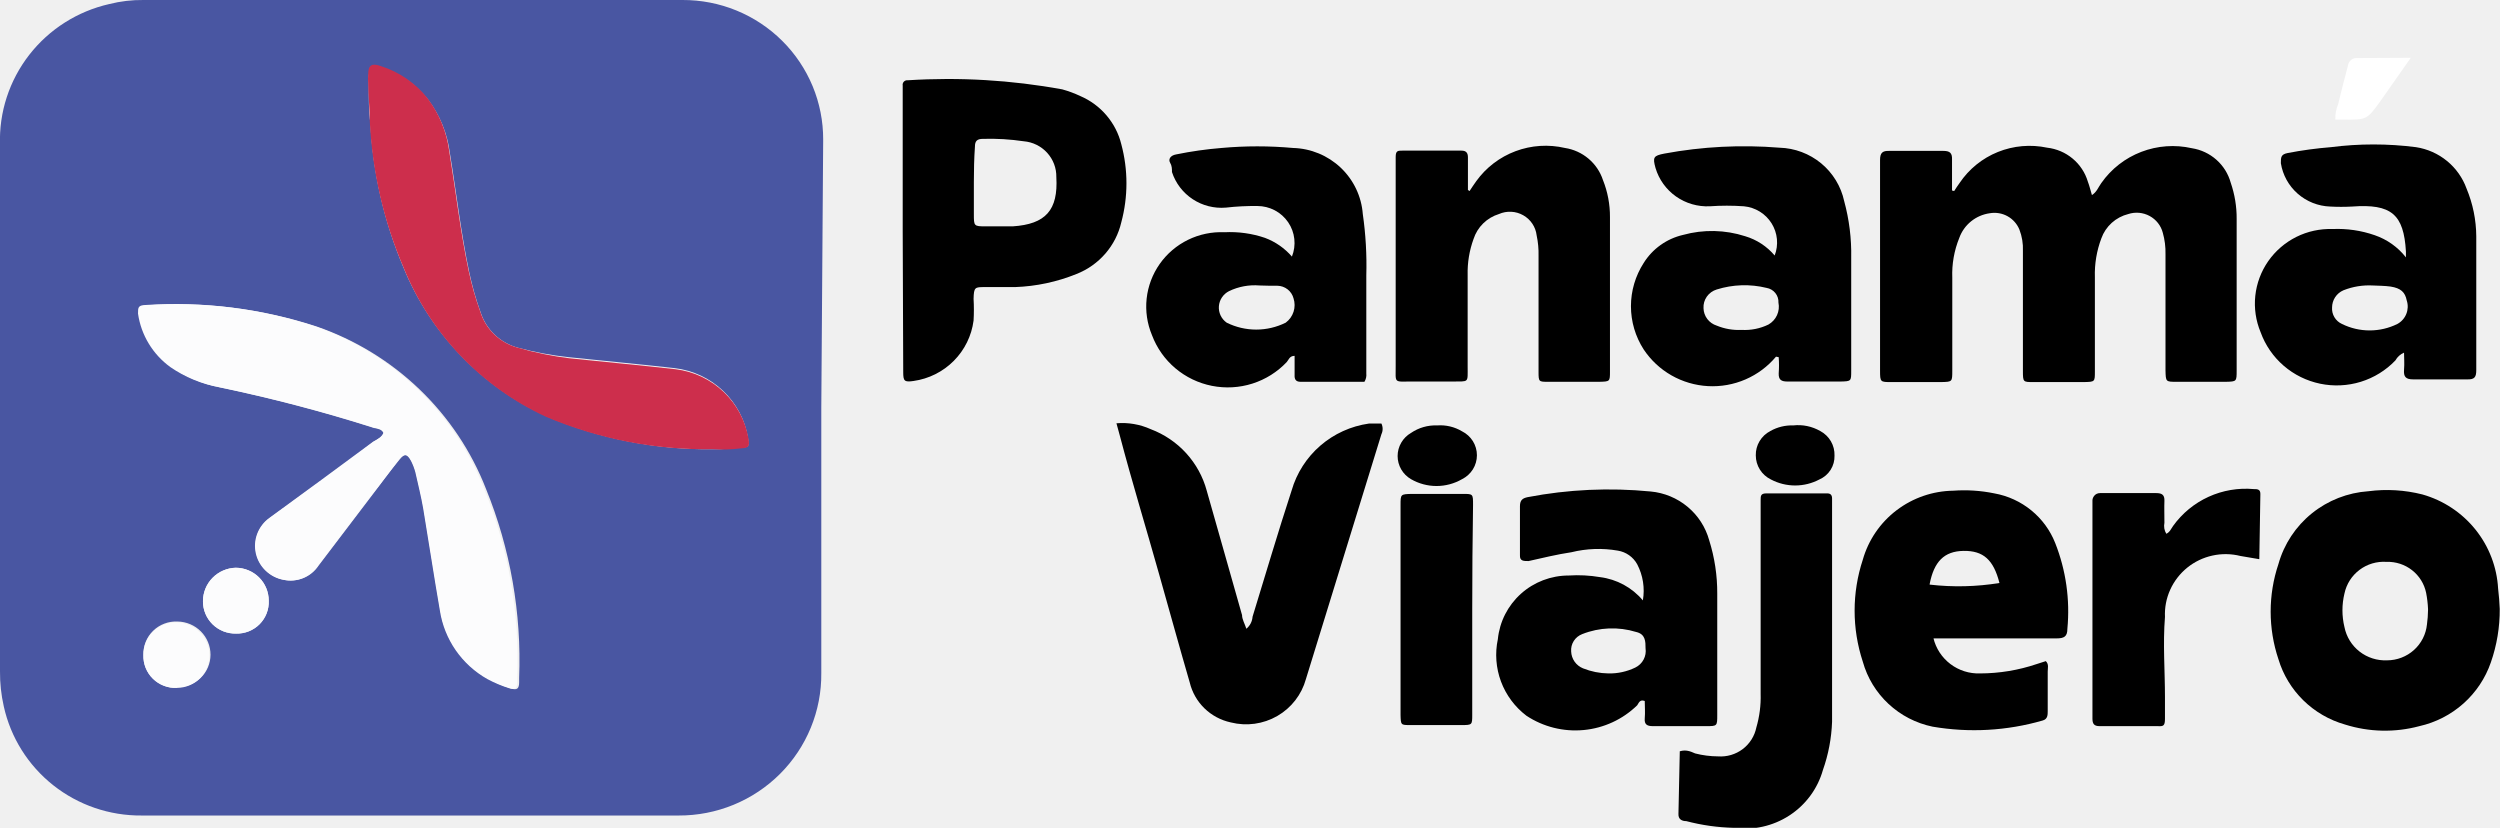
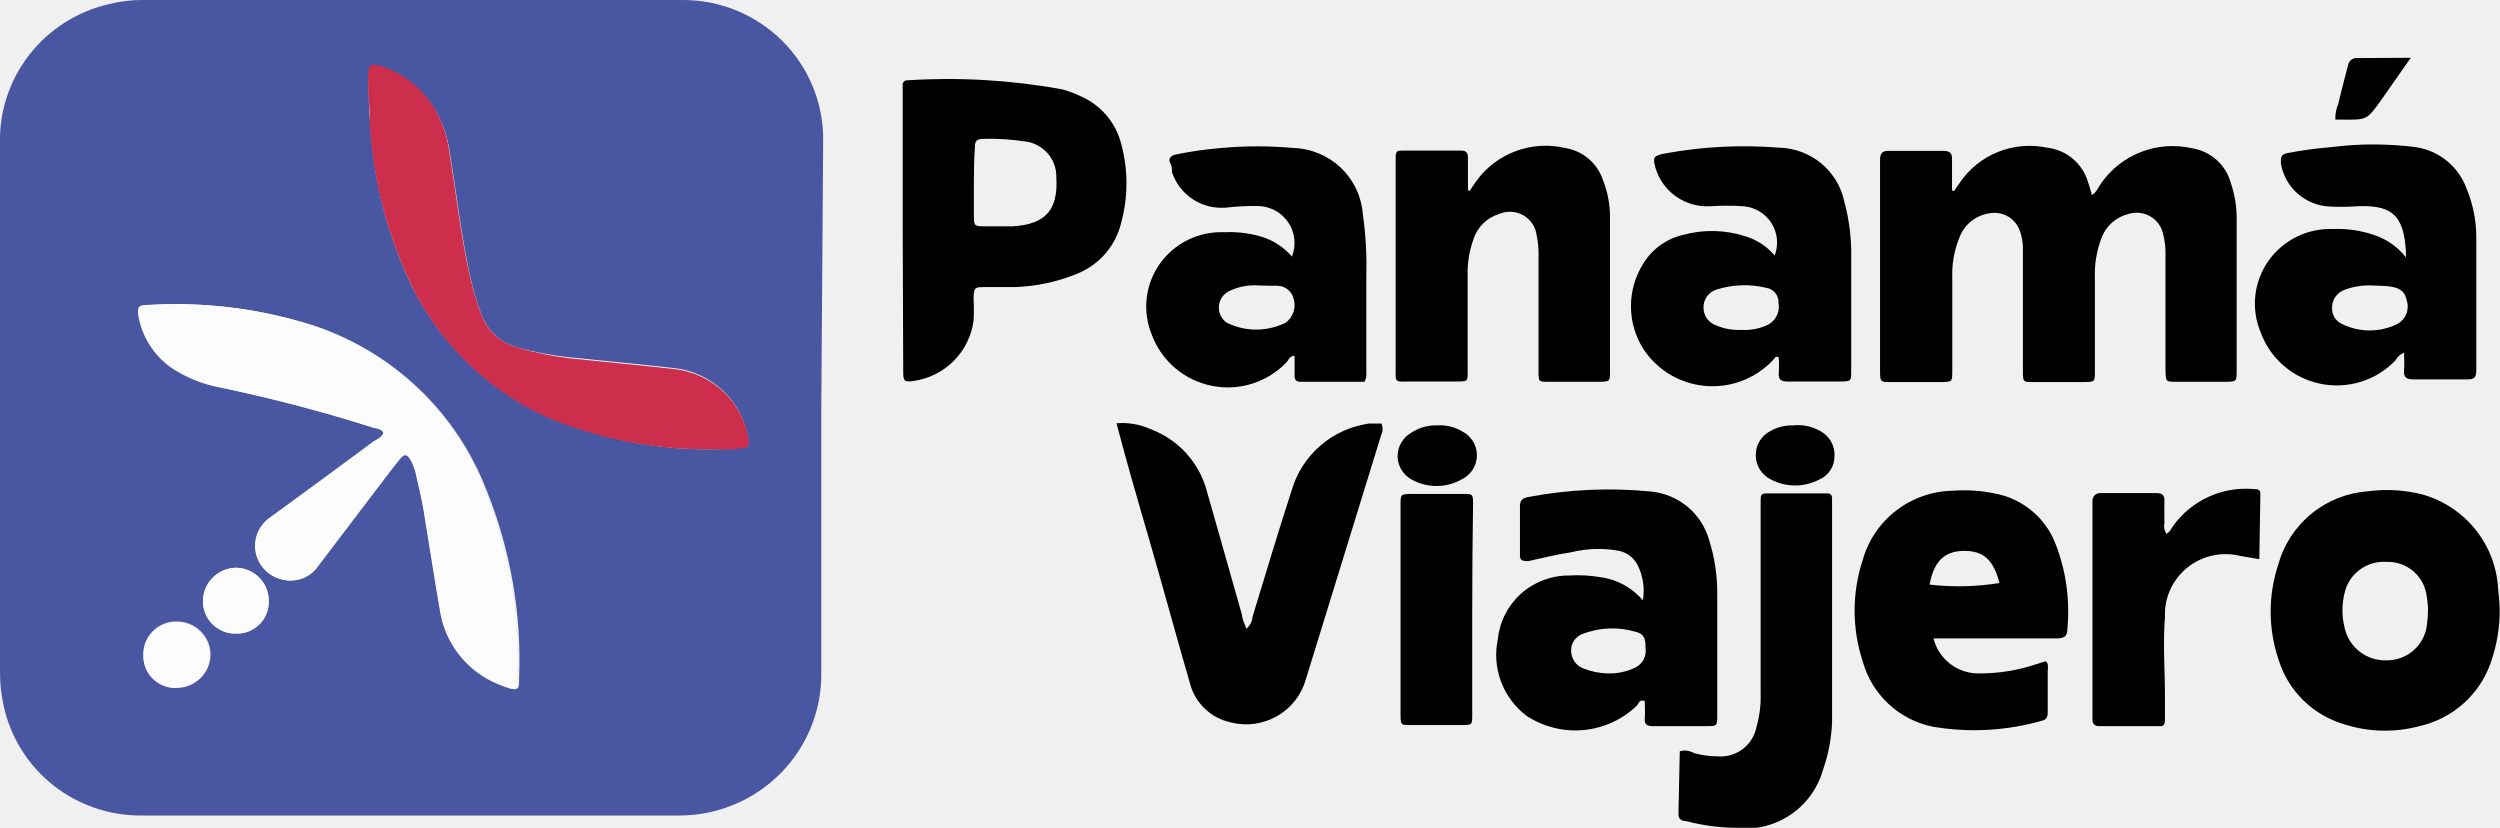
<svg xmlns="http://www.w3.org/2000/svg" width="151" height="50" viewBox="0 0 151 50" fill="none">
  <g clip-path="url(#clip0_449_8429)">
    <path d="M118.032 11.539C118.13 11.377 118.244 11.215 118.358 11.054C118.923 10.213 119.729 9.559 120.673 9.179C121.616 8.799 122.653 8.709 123.649 8.92C124.216 8.986 124.752 9.215 125.189 9.58C125.626 9.945 125.945 10.429 126.107 10.973C126.205 11.231 126.27 11.506 126.352 11.781C126.645 11.603 126.742 11.296 126.921 11.054C127.518 10.202 128.358 9.547 129.333 9.173C130.308 8.798 131.373 8.722 132.392 8.953C132.943 9.039 133.458 9.282 133.874 9.652C134.29 10.021 134.589 10.503 134.736 11.037C134.978 11.739 135.1 12.477 135.094 13.219C135.094 16.257 135.094 19.312 135.094 22.366C135.094 23.045 135.094 23.045 134.443 23.061H131.464C130.812 23.061 130.812 23.061 130.796 22.366C130.796 20.023 130.796 17.695 130.796 15.352C130.807 14.916 130.752 14.48 130.633 14.059C130.578 13.845 130.478 13.645 130.342 13.471C130.205 13.296 130.033 13.152 129.838 13.046C129.643 12.94 129.428 12.875 129.206 12.854C128.984 12.834 128.761 12.859 128.549 12.928C128.177 13.021 127.833 13.204 127.549 13.46C127.265 13.717 127.049 14.039 126.921 14.399C126.639 15.147 126.506 15.943 126.531 16.742V22.43C126.531 23.061 126.531 23.061 125.896 23.077H122.802C122.2 23.077 122.184 23.077 122.184 22.414C122.184 19.99 122.184 17.566 122.184 15.158C122.203 14.718 122.131 14.278 121.972 13.866C121.832 13.523 121.578 13.238 121.252 13.058C120.926 12.879 120.548 12.816 120.181 12.88C119.767 12.938 119.377 13.107 119.053 13.369C118.729 13.631 118.483 13.976 118.342 14.367C118.031 15.13 117.887 15.951 117.918 16.774C117.918 18.649 117.918 20.507 117.918 22.382C117.918 23.061 117.918 23.061 117.267 23.077H114.223C113.572 23.077 113.555 23.077 113.555 22.382V12.799C113.555 11.765 113.555 10.714 113.555 9.664C113.555 9.228 113.702 9.098 114.125 9.114C115.2 9.114 116.274 9.114 117.381 9.114C117.772 9.114 117.918 9.244 117.902 9.632C117.902 10.262 117.902 10.876 117.902 11.506L118.032 11.539Z" fill="black" />
    <path d="M54.523 13.914V5.834C54.523 5.608 54.523 5.398 54.523 5.171C54.515 5.129 54.517 5.084 54.529 5.043C54.542 5.001 54.564 4.963 54.594 4.931C54.624 4.9 54.662 4.876 54.703 4.861C54.744 4.847 54.789 4.842 54.832 4.848C57.953 4.651 61.086 4.835 64.161 5.398C64.535 5.501 64.9 5.636 65.251 5.802C65.862 6.064 66.403 6.463 66.832 6.968C67.262 7.473 67.568 8.069 67.726 8.71C68.141 10.256 68.141 11.883 67.726 13.429C67.564 14.127 67.233 14.776 66.762 15.319C66.291 15.862 65.695 16.284 65.024 16.548C63.843 17.027 62.586 17.295 61.312 17.34C60.709 17.34 60.091 17.34 59.488 17.34C58.886 17.34 58.821 17.34 58.804 18.051C58.829 18.487 58.829 18.924 58.804 19.36C58.685 20.279 58.266 21.134 57.61 21.794C56.954 22.454 56.099 22.882 55.174 23.012C54.62 23.093 54.555 23.012 54.555 22.479L54.523 13.914ZM58.821 10.989V12.928C58.821 13.655 58.821 13.672 59.537 13.672C60.254 13.672 60.579 13.672 61.165 13.672C63.168 13.542 63.917 12.686 63.803 10.698C63.813 10.156 63.615 9.631 63.249 9.229C62.883 8.827 62.377 8.578 61.833 8.533C61.019 8.412 60.197 8.363 59.374 8.387C59.016 8.387 58.886 8.516 58.886 8.856C58.837 9.567 58.821 10.278 58.821 10.989Z" fill="black" />
    <path d="M99.229 36.264C99.357 35.519 99.237 34.753 98.887 34.082C98.768 33.865 98.6 33.678 98.397 33.535C98.194 33.392 97.96 33.297 97.715 33.258C96.784 33.096 95.831 33.129 94.914 33.355C94.051 33.484 93.189 33.694 92.326 33.888C92.016 33.888 91.788 33.888 91.805 33.533C91.805 32.547 91.805 31.561 91.805 30.575C91.805 30.204 91.968 30.09 92.277 30.026C94.722 29.558 97.222 29.444 99.701 29.686C100.521 29.762 101.298 30.084 101.929 30.61C102.561 31.135 103.015 31.839 103.234 32.628C103.563 33.673 103.728 34.764 103.722 35.86C103.722 38.3 103.722 40.708 103.722 43.18C103.722 43.859 103.722 43.859 103.038 43.859H99.831C99.489 43.859 99.31 43.762 99.343 43.39C99.375 43.019 99.343 42.679 99.343 42.34C99.033 42.227 98.984 42.469 98.887 42.599C98.014 43.451 96.873 43.98 95.654 44.094C94.435 44.209 93.214 43.904 92.195 43.229C91.498 42.699 90.966 41.983 90.66 41.165C90.355 40.347 90.289 39.461 90.47 38.607C90.575 37.553 91.072 36.575 91.863 35.864C92.654 35.153 93.684 34.76 94.751 34.761C95.383 34.72 96.016 34.753 96.64 34.858C97.651 34.984 98.576 35.486 99.229 36.264ZM97.145 40.675C97.708 40.688 98.266 40.566 98.773 40.32C98.987 40.216 99.162 40.048 99.273 39.838C99.385 39.629 99.426 39.39 99.391 39.156C99.391 38.752 99.391 38.3 98.822 38.171C97.753 37.843 96.604 37.888 95.566 38.3C95.355 38.38 95.176 38.525 95.055 38.715C94.935 38.904 94.88 39.127 94.898 39.35C94.906 39.57 94.978 39.783 95.105 39.964C95.232 40.144 95.409 40.285 95.614 40.368C96.101 40.563 96.62 40.667 97.145 40.675Z" fill="black" />
    <path d="M107.271 21.542C106.774 22.136 106.144 22.607 105.43 22.916C104.717 23.225 103.941 23.364 103.164 23.322C102.386 23.279 101.63 23.057 100.955 22.672C100.28 22.287 99.706 21.75 99.277 21.105C98.776 20.326 98.509 19.42 98.509 18.495C98.509 17.571 98.776 16.665 99.277 15.886C99.541 15.461 99.887 15.093 100.295 14.802C100.703 14.51 101.165 14.302 101.654 14.189C102.889 13.848 104.197 13.876 105.415 14.27C106.108 14.477 106.725 14.882 107.19 15.433C107.312 15.117 107.358 14.777 107.326 14.44C107.294 14.103 107.184 13.778 107.004 13.49C106.824 13.202 106.58 12.959 106.29 12.78C106.001 12.602 105.673 12.492 105.334 12.46C104.645 12.411 103.954 12.411 103.266 12.46C102.539 12.493 101.821 12.284 101.228 11.865C100.635 11.446 100.2 10.841 99.994 10.149C99.815 9.502 99.864 9.405 100.531 9.276C102.822 8.851 105.16 8.732 107.483 8.921C108.404 8.947 109.29 9.28 109.999 9.866C110.707 10.452 111.197 11.257 111.39 12.153C111.693 13.264 111.835 14.412 111.813 15.562C111.813 17.841 111.813 20.12 111.813 22.398C111.813 23.029 111.813 23.029 111.162 23.045H107.971C107.597 23.045 107.418 22.948 107.434 22.544C107.458 22.221 107.458 21.897 107.434 21.574L107.271 21.542ZM105.187 19.926C105.749 19.959 106.31 19.848 106.815 19.602C107.043 19.472 107.224 19.274 107.332 19.036C107.44 18.799 107.47 18.533 107.418 18.277C107.429 18.068 107.362 17.861 107.23 17.698C107.098 17.534 106.91 17.424 106.701 17.389C105.707 17.145 104.665 17.179 103.689 17.485C103.448 17.558 103.238 17.709 103.093 17.914C102.948 18.119 102.877 18.367 102.892 18.617C102.898 18.852 102.978 19.081 103.121 19.269C103.264 19.457 103.463 19.596 103.689 19.667C104.163 19.863 104.675 19.952 105.187 19.926Z" fill="black" />
    <path d="M82.411 23.061H78.553C78.26 23.061 78.178 22.899 78.194 22.641V21.493C77.885 21.493 77.836 21.736 77.722 21.865C77.154 22.467 76.441 22.916 75.649 23.168C74.858 23.42 74.014 23.467 73.199 23.305C72.384 23.143 71.624 22.778 70.991 22.243C70.358 21.708 69.873 21.022 69.582 20.249C69.288 19.55 69.176 18.789 69.257 18.036C69.339 17.283 69.61 16.563 70.047 15.942C70.484 15.321 71.072 14.82 71.757 14.485C72.441 14.151 73.199 13.993 73.962 14.027C74.79 13.985 75.619 14.1 76.404 14.367C77.033 14.602 77.593 14.991 78.032 15.498C78.167 15.16 78.217 14.794 78.177 14.432C78.138 14.071 78.01 13.724 77.804 13.423C77.599 13.122 77.322 12.875 76.999 12.704C76.675 12.534 76.314 12.444 75.948 12.443C75.311 12.435 74.675 12.468 74.043 12.54C73.335 12.6 72.628 12.42 72.037 12.03C71.446 11.639 71.005 11.062 70.787 10.391C70.787 10.197 70.787 10.019 70.673 9.825C70.559 9.632 70.673 9.389 71.047 9.325C71.95 9.141 72.864 9.011 73.782 8.937C75.218 8.807 76.662 8.807 78.097 8.937C79.173 8.966 80.2 9.39 80.978 10.127C81.757 10.865 82.233 11.863 82.313 12.928C82.489 14.154 82.56 15.392 82.525 16.629C82.525 18.601 82.525 20.572 82.525 22.56C82.544 22.735 82.504 22.911 82.411 23.061ZM76.078 17.243C75.445 17.191 74.81 17.308 74.238 17.582C74.065 17.669 73.917 17.798 73.809 17.958C73.7 18.118 73.636 18.303 73.621 18.495C73.606 18.687 73.642 18.879 73.724 19.054C73.807 19.228 73.933 19.378 74.092 19.489C74.645 19.764 75.256 19.907 75.874 19.907C76.493 19.907 77.104 19.764 77.657 19.489C77.881 19.324 78.046 19.093 78.131 18.829C78.216 18.566 78.215 18.282 78.129 18.019C78.072 17.804 77.946 17.613 77.77 17.476C77.593 17.339 77.376 17.262 77.153 17.259C76.794 17.259 76.436 17.259 76.078 17.243Z" fill="black" />
    <path d="M145.318 15.546C145.318 15.336 145.318 15.271 145.318 15.191C145.188 12.944 144.439 12.298 142.062 12.476C141.623 12.5 141.183 12.5 140.743 12.476C140.018 12.451 139.324 12.176 138.78 11.698C138.236 11.22 137.877 10.57 137.764 9.858C137.764 9.502 137.764 9.325 138.171 9.244C139.037 9.077 139.913 8.958 140.792 8.888C142.495 8.67 144.218 8.67 145.921 8.888C146.611 8.993 147.26 9.281 147.798 9.722C148.337 10.163 148.746 10.741 148.981 11.393C149.361 12.306 149.56 13.282 149.567 14.27C149.567 16.968 149.567 19.667 149.567 22.35C149.567 22.77 149.47 22.931 149.014 22.915H145.758C145.302 22.915 145.172 22.754 145.204 22.334C145.237 21.913 145.204 21.687 145.204 21.299C144.983 21.393 144.799 21.558 144.683 21.768C144.109 22.369 143.39 22.813 142.594 23.06C141.798 23.306 140.952 23.346 140.136 23.176C139.32 23.006 138.561 22.632 137.932 22.088C137.303 21.544 136.825 20.85 136.543 20.071C136.251 19.374 136.14 18.616 136.22 17.865C136.3 17.114 136.569 16.395 137.001 15.774C137.434 15.154 138.017 14.651 138.696 14.311C139.376 13.972 140.13 13.808 140.89 13.833C141.753 13.796 142.615 13.922 143.43 14.205C144.177 14.46 144.834 14.926 145.318 15.546ZM143.316 17.243C142.71 17.211 142.104 17.31 141.541 17.534C141.338 17.622 141.166 17.766 141.044 17.95C140.923 18.134 140.858 18.349 140.857 18.568C140.842 18.776 140.892 18.984 141 19.163C141.107 19.343 141.268 19.485 141.46 19.57C141.979 19.825 142.55 19.958 143.128 19.958C143.707 19.958 144.278 19.825 144.797 19.57C145.045 19.437 145.237 19.221 145.341 18.961C145.445 18.702 145.455 18.414 145.367 18.148C145.269 17.647 145.009 17.405 144.39 17.308C144.032 17.259 143.674 17.259 143.316 17.243Z" fill="black" />
    <path d="M67.433 25.566C68.142 25.506 68.853 25.629 69.501 25.921C70.322 26.23 71.057 26.728 71.646 27.374C72.234 28.02 72.66 28.796 72.887 29.638C73.603 32.127 74.303 34.648 75.02 37.153C75.02 37.411 75.183 37.67 75.28 37.977C75.389 37.887 75.478 37.776 75.543 37.651C75.607 37.526 75.645 37.39 75.655 37.249C76.436 34.712 77.185 32.159 78.015 29.622C78.318 28.573 78.921 27.633 79.75 26.916C80.579 26.199 81.599 25.736 82.688 25.582H83.111H83.437C83.486 25.683 83.511 25.793 83.511 25.905C83.511 26.017 83.486 26.127 83.437 26.228C81.917 31.163 80.398 36.091 78.878 41.015C78.618 41.956 77.997 42.757 77.147 43.247C76.297 43.737 75.288 43.875 74.336 43.633C73.737 43.503 73.187 43.209 72.749 42.783C72.311 42.357 72.004 41.817 71.861 41.225C71.226 39.043 70.624 36.846 70.005 34.664C69.224 31.884 68.377 29.121 67.645 26.341C67.58 26.115 67.514 25.857 67.433 25.566Z" fill="black" />
    <path d="M150.984 36.781C150.991 37.881 150.809 38.974 150.446 40.013C150.117 40.966 149.547 41.819 148.792 42.492C148.037 43.165 147.122 43.636 146.132 43.859C144.656 44.256 143.096 44.222 141.639 43.762C140.689 43.492 139.824 42.989 139.121 42.3C138.418 41.611 137.901 40.758 137.618 39.819C136.991 37.952 136.991 35.933 137.618 34.066C137.955 32.865 138.659 31.797 139.633 31.01C140.606 30.223 141.802 29.755 143.055 29.67C144.143 29.529 145.248 29.594 146.311 29.864C147.575 30.222 148.695 30.962 149.515 31.982C150.335 33.002 150.814 34.25 150.886 35.553C150.935 35.941 150.967 36.393 150.984 36.781ZM146.653 36.781C146.639 36.455 146.601 36.131 146.539 35.811C146.428 35.268 146.126 34.782 145.688 34.439C145.25 34.096 144.704 33.918 144.146 33.937C143.562 33.897 142.983 34.068 142.517 34.419C142.05 34.769 141.727 35.275 141.606 35.844C141.443 36.513 141.443 37.211 141.606 37.88C141.723 38.464 142.046 38.987 142.518 39.355C142.99 39.723 143.579 39.91 144.179 39.884C144.779 39.883 145.358 39.661 145.803 39.261C146.248 38.861 146.528 38.311 146.588 37.718C146.628 37.429 146.65 37.137 146.653 36.846V36.781Z" fill="black" />
    <path d="M88.76 11.539C88.891 11.328 89.037 11.134 89.167 10.941C89.76 10.117 90.585 9.488 91.539 9.131C92.492 8.774 93.531 8.707 94.524 8.937C95.049 9.018 95.542 9.242 95.947 9.585C96.352 9.927 96.654 10.374 96.819 10.876C97.104 11.591 97.247 12.353 97.242 13.122C97.242 16.225 97.242 19.328 97.242 22.43C97.242 23.045 97.242 23.045 96.591 23.061H93.514C92.944 23.061 92.928 23.061 92.928 22.463C92.928 20.12 92.928 17.793 92.928 15.449C92.939 15.037 92.9 14.625 92.814 14.221C92.785 13.969 92.697 13.727 92.556 13.515C92.415 13.303 92.226 13.127 92.004 13.002C91.782 12.876 91.534 12.803 91.278 12.791C91.023 12.778 90.768 12.825 90.535 12.928C90.177 13.038 89.851 13.232 89.584 13.494C89.318 13.755 89.119 14.077 89.004 14.431C88.749 15.13 88.627 15.87 88.646 16.613C88.646 18.455 88.646 20.297 88.646 22.14C88.646 23.158 88.744 23.028 87.702 23.045H85.276C84.169 23.045 84.299 23.174 84.299 22.091C84.299 18.277 84.299 14.463 84.299 10.65C84.299 10.262 84.299 9.874 84.299 9.486C84.299 9.098 84.43 9.098 84.707 9.098C85.89 9.098 87.078 9.098 88.272 9.098C88.549 9.098 88.663 9.228 88.663 9.502C88.663 10.165 88.663 10.827 88.663 11.474L88.76 11.539Z" fill="black" />
    <path d="M116.779 38.542C116.929 39.166 117.291 39.718 117.804 40.107C118.317 40.496 118.95 40.697 119.595 40.675C120.758 40.673 121.913 40.482 123.014 40.11L123.568 39.932C123.763 40.126 123.682 40.352 123.682 40.562C123.682 41.354 123.682 42.178 123.682 42.954C123.682 43.18 123.682 43.439 123.372 43.52C121.215 44.143 118.944 44.27 116.73 43.891C115.731 43.684 114.81 43.209 114.066 42.516C113.322 41.823 112.785 40.94 112.513 39.965C111.854 37.964 111.854 35.808 112.513 33.807C112.85 32.62 113.565 31.572 114.551 30.821C115.537 30.07 116.741 29.655 117.983 29.638C118.812 29.578 119.645 29.633 120.458 29.8C121.279 29.947 122.048 30.301 122.692 30.827C123.336 31.353 123.834 32.034 124.137 32.805C124.785 34.449 125.036 36.22 124.87 37.977C124.87 38.445 124.675 38.559 124.219 38.559H116.779V38.542ZM116.551 35.31C117.954 35.473 119.373 35.44 120.767 35.213C120.409 33.807 119.791 33.258 118.602 33.274C117.414 33.29 116.811 33.937 116.551 35.278V35.31Z" fill="black" />
    <path d="M101.459 45.378C101.833 45.265 102.094 45.378 102.387 45.507C102.839 45.623 103.304 45.683 103.771 45.685C104.304 45.723 104.833 45.567 105.259 45.246C105.684 44.924 105.977 44.46 106.083 43.94C106.276 43.279 106.364 42.592 106.343 41.904C106.343 38.208 106.343 34.502 106.343 30.785V30.22C106.343 29.945 106.343 29.8 106.701 29.8H110.364C110.56 29.8 110.657 29.897 110.657 30.107C110.657 30.317 110.657 30.268 110.657 30.349C110.657 34.761 110.657 39.189 110.657 43.6C110.621 44.592 110.435 45.573 110.104 46.509C109.784 47.641 109.062 48.618 108.07 49.26C107.079 49.902 105.887 50.165 104.715 50C103.747 49.978 102.785 49.842 101.85 49.596C101.606 49.596 101.361 49.499 101.378 49.16L101.459 45.378Z" fill="black" />
    <path d="M136.462 33.775L135.322 33.581C134.768 33.442 134.19 33.433 133.632 33.556C133.074 33.678 132.553 33.928 132.11 34.286C131.667 34.645 131.315 35.1 131.081 35.618C130.847 36.135 130.738 36.699 130.764 37.266C130.633 38.882 130.764 40.498 130.764 42.114C130.764 42.55 130.764 42.986 130.764 43.423C130.764 43.859 130.65 43.875 130.324 43.859H126.807C126.466 43.859 126.384 43.697 126.384 43.407C126.384 43.116 126.384 43.083 126.384 42.922V30.705C126.384 30.543 126.384 30.381 126.384 30.22C126.384 30.058 126.531 29.783 126.84 29.783H130.243C130.584 29.783 130.747 29.897 130.731 30.252C130.715 30.608 130.731 31.125 130.731 31.577C130.684 31.805 130.724 32.041 130.845 32.24C131.057 32.143 131.138 31.933 131.252 31.771C131.798 31.008 132.537 30.4 133.394 30.008C134.251 29.617 135.197 29.456 136.136 29.541C136.331 29.541 136.527 29.541 136.527 29.832L136.462 33.775Z" fill="black" />
    <path d="M88.923 36.829C88.923 38.93 88.923 41.047 88.923 43.164C88.923 43.778 88.923 43.794 88.288 43.794H85.179C84.609 43.794 84.609 43.794 84.593 43.18V30.511C84.593 29.848 84.593 29.848 85.276 29.832H88.353C88.972 29.832 88.972 29.832 88.972 30.494C88.939 32.595 88.923 34.712 88.923 36.829Z" fill="black" />
    <path d="M86.807 25.695C87.331 25.657 87.854 25.781 88.305 26.05C88.575 26.184 88.803 26.391 88.963 26.646C89.122 26.902 89.206 27.196 89.206 27.497C89.206 27.797 89.122 28.092 88.963 28.347C88.803 28.603 88.575 28.809 88.305 28.943C87.837 29.213 87.306 29.355 86.766 29.355C86.225 29.355 85.695 29.213 85.228 28.943C84.981 28.801 84.776 28.597 84.634 28.352C84.491 28.107 84.416 27.828 84.416 27.545C84.416 27.262 84.491 26.984 84.634 26.739C84.776 26.493 84.981 26.289 85.228 26.147C85.691 25.831 86.245 25.673 86.807 25.695Z" fill="black" />
    <path d="M108.313 25.695C108.878 25.632 109.449 25.751 109.941 26.034C110.211 26.177 110.435 26.392 110.588 26.655C110.74 26.918 110.815 27.218 110.804 27.521C110.814 27.824 110.732 28.122 110.57 28.378C110.407 28.635 110.171 28.837 109.892 28.959C109.441 29.198 108.938 29.323 108.427 29.323C107.916 29.323 107.413 29.198 106.962 28.959C106.688 28.826 106.457 28.619 106.296 28.362C106.135 28.105 106.049 27.808 106.05 27.505C106.043 27.203 106.122 26.905 106.278 26.645C106.433 26.385 106.659 26.173 106.929 26.034C107.35 25.796 107.829 25.678 108.313 25.695Z" fill="black" />
-     <path d="M145.611 3.491L143.788 6.092C142.958 7.24 142.958 7.24 141.509 7.224H141.053C141.044 6.897 141.105 6.572 141.232 6.27C141.411 5.495 141.639 4.654 141.818 3.959C141.834 3.825 141.903 3.702 142.01 3.617C142.116 3.533 142.252 3.493 142.388 3.507L145.611 3.491Z" fill="white" />
+     <path d="M145.611 3.491L143.788 6.092C142.958 7.24 142.958 7.24 141.509 7.224H141.053C141.044 6.897 141.105 6.572 141.232 6.27C141.411 5.495 141.639 4.654 141.818 3.959C141.834 3.825 141.903 3.702 142.01 3.617C142.116 3.533 142.252 3.493 142.388 3.507L145.611 3.491Z" fill="black" />
    <path d="M49.606 24.677C49.606 30.01 49.606 35.327 49.606 40.659C49.617 41.787 49.402 42.906 48.973 43.951C48.545 44.995 47.912 45.945 47.111 46.745C46.309 47.545 45.356 48.179 44.306 48.61C43.256 49.041 42.13 49.261 40.994 49.257H8.563C6.622 49.275 4.734 48.63 3.216 47.429C1.698 46.228 0.643 44.545 0.228 42.663C0.071 41.968 -0.006 41.258 -0 40.546C-0 29.945 -0 19.344 -0 8.743C-0.064 6.784 0.56 4.865 1.766 3.314C2.972 1.763 4.685 0.677 6.61 0.242C7.28 0.074 7.969 -0.008 8.661 1.47939e-05C19.504 1.47939e-05 30.346 1.47939e-05 41.222 1.47939e-05C42.339 -0.004 43.446 0.211 44.479 0.633C45.512 1.056 46.45 1.677 47.24 2.461C48.03 3.245 48.656 4.177 49.082 5.202C49.507 6.228 49.724 7.327 49.72 8.436L49.606 24.677ZM23.167 26.147C23.053 26.422 22.792 26.535 22.564 26.681C20.48 28.297 18.397 29.751 16.296 31.286C15.965 31.526 15.712 31.856 15.568 32.237C15.424 32.618 15.395 33.032 15.485 33.429C15.575 33.826 15.78 34.188 16.074 34.47C16.369 34.753 16.74 34.944 17.143 35.019C17.539 35.105 17.952 35.068 18.327 34.915C18.702 34.762 19.022 34.5 19.243 34.163L22.499 29.88C23.037 29.169 23.557 28.458 24.127 27.763C24.437 27.376 24.616 27.392 24.86 27.844C24.97 28.061 25.058 28.288 25.12 28.523C25.283 29.25 25.462 29.961 25.593 30.705C25.934 32.757 26.244 34.809 26.602 36.878C26.74 37.748 27.078 38.575 27.588 39.295C28.099 40.015 28.77 40.609 29.549 41.031C29.965 41.254 30.401 41.438 30.851 41.581C31.242 41.71 31.356 41.581 31.356 41.209C31.356 41.112 31.356 41.031 31.356 40.95C31.509 37.044 30.827 33.15 29.353 29.525C28.466 27.25 27.09 25.194 25.322 23.5C23.553 21.806 21.435 20.515 19.113 19.716C15.819 18.641 12.348 18.207 8.889 18.439C8.514 18.439 8.4 18.601 8.449 18.956C8.541 19.597 8.761 20.213 9.097 20.768C9.432 21.323 9.876 21.806 10.403 22.188C11.268 22.788 12.249 23.201 13.284 23.4C16.435 24.059 19.548 24.879 22.613 25.857C22.808 25.857 23.053 25.857 23.167 26.147ZM43.061 27.133C43.606 27.145 44.151 27.107 44.689 27.02C45.227 27.02 45.259 27.02 45.178 26.438C44.999 25.358 44.473 24.365 43.677 23.608C42.882 22.85 41.86 22.369 40.766 22.237C38.633 21.994 36.484 21.8 34.351 21.574C33.323 21.465 32.305 21.275 31.307 21.008C30.784 20.872 30.303 20.609 29.907 20.242C29.512 19.875 29.216 19.417 29.044 18.908C28.754 18.106 28.52 17.285 28.344 16.451C27.839 14.059 27.562 11.603 27.172 9.244C27.025 8.07 26.57 6.956 25.853 6.012C25.129 5.102 24.149 4.427 23.037 4.072C22.499 3.878 22.336 4.072 22.271 4.557C22.255 4.751 22.255 4.945 22.271 5.139C22.271 5.899 22.271 6.755 22.369 7.434C22.517 10.437 23.195 13.39 24.371 16.16C25.992 20.126 29.071 23.332 32.984 25.129C36.164 26.493 39.597 27.176 43.061 27.133ZM14.261 38.268C14.525 38.275 14.787 38.228 15.031 38.13C15.275 38.032 15.497 37.885 15.681 37.699C15.866 37.512 16.01 37.29 16.105 37.046C16.2 36.802 16.242 36.541 16.231 36.28C16.231 35.755 16.023 35.252 15.65 34.88C15.278 34.508 14.773 34.297 14.245 34.292C13.714 34.305 13.209 34.523 12.838 34.901C12.466 35.278 12.259 35.785 12.259 36.312C12.257 36.572 12.307 36.83 12.407 37.071C12.508 37.311 12.656 37.529 12.842 37.711C13.029 37.894 13.251 38.037 13.495 38.133C13.739 38.228 13.999 38.274 14.261 38.268ZM10.696 41.5C10.959 41.506 11.22 41.46 11.465 41.365C11.71 41.27 11.932 41.127 12.121 40.944C12.309 40.762 12.458 40.544 12.56 40.304C12.662 40.063 12.715 39.805 12.715 39.544C12.715 39.018 12.507 38.514 12.135 38.139C11.763 37.764 11.258 37.549 10.729 37.54C10.456 37.527 10.184 37.569 9.929 37.666C9.674 37.762 9.442 37.91 9.248 38.1C9.053 38.29 8.901 38.517 8.8 38.769C8.699 39.02 8.652 39.29 8.661 39.56C8.652 39.827 8.698 40.092 8.797 40.34C8.897 40.587 9.047 40.812 9.238 40.998C9.43 41.185 9.658 41.331 9.909 41.425C10.16 41.52 10.428 41.562 10.696 41.548V41.5Z" fill="#4956A2" />
    <path d="M23.167 26.147C23.053 25.921 22.809 25.905 22.613 25.84C19.532 24.861 16.402 24.041 13.236 23.384C12.178 23.193 11.173 22.78 10.289 22.172C9.763 21.79 9.318 21.307 8.983 20.752C8.647 20.197 8.427 19.581 8.336 18.94C8.336 18.584 8.336 18.439 8.775 18.423C12.234 18.191 15.706 18.625 18.999 19.699C21.321 20.499 23.44 21.79 25.208 23.484C26.976 25.178 28.352 27.234 29.239 29.509C30.713 33.134 31.396 37.028 31.242 40.934C31.242 41.015 31.242 41.096 31.242 41.193C31.242 41.532 31.128 41.694 30.737 41.564C30.287 41.422 29.851 41.238 29.435 41.015C28.673 40.585 28.02 39.989 27.523 39.273C27.027 38.556 26.701 37.737 26.57 36.878C26.211 34.809 25.902 32.757 25.56 30.705C25.43 29.961 25.251 29.25 25.088 28.523C25.025 28.288 24.938 28.061 24.828 27.844C24.583 27.392 24.404 27.376 24.095 27.763C23.558 28.458 23.037 29.169 22.467 29.88L19.211 34.163C18.989 34.5 18.67 34.762 18.295 34.915C17.92 35.068 17.507 35.104 17.111 35.019C16.708 34.944 16.337 34.753 16.042 34.47C15.747 34.188 15.542 33.826 15.452 33.429C15.362 33.032 15.391 32.618 15.535 32.237C15.68 31.856 15.933 31.526 16.264 31.286C18.364 29.751 20.448 28.232 22.532 26.681C22.792 26.535 23.053 26.422 23.167 26.147Z" fill="#FCFCFD" />
    <path d="M43.062 27.133C39.601 27.191 36.167 26.525 32.984 25.178C29.062 23.369 25.982 20.144 24.372 16.16C23.175 13.367 22.486 10.385 22.337 7.353C22.337 6.593 22.239 5.737 22.239 5.058C22.223 4.865 22.223 4.67 22.239 4.476C22.239 3.927 22.467 3.798 23.004 3.992C24.116 4.346 25.097 5.021 25.821 5.931C26.538 6.875 26.992 7.99 27.139 9.163C27.53 11.555 27.807 14.011 28.311 16.37C28.488 17.204 28.721 18.025 29.012 18.827C29.174 19.355 29.471 19.833 29.873 20.215C30.275 20.596 30.768 20.87 31.307 21.008C32.314 21.299 33.343 21.51 34.384 21.639C36.517 21.865 38.666 22.059 40.798 22.301C41.893 22.434 42.914 22.915 43.71 23.672C44.505 24.43 45.032 25.423 45.211 26.503C45.292 27.004 45.211 27.052 44.722 27.085C44.171 27.152 43.615 27.169 43.062 27.133Z" fill="#CD2E4C" />
    <path d="M14.262 38.268C14 38.274 13.739 38.228 13.495 38.133C13.251 38.037 13.03 37.894 12.843 37.711C12.656 37.529 12.508 37.311 12.408 37.071C12.307 36.83 12.257 36.572 12.259 36.312C12.259 35.785 12.467 35.278 12.838 34.901C13.209 34.523 13.714 34.305 14.245 34.292C14.774 34.296 15.279 34.508 15.651 34.88C16.023 35.252 16.232 35.755 16.232 36.28C16.243 36.541 16.2 36.802 16.105 37.046C16.011 37.29 15.866 37.512 15.682 37.699C15.497 37.885 15.275 38.032 15.031 38.13C14.787 38.227 14.525 38.275 14.262 38.268Z" fill="#FCFCFD" />
    <path d="M10.696 41.548C10.428 41.562 10.16 41.52 9.909 41.425C9.658 41.331 9.43 41.185 9.239 40.998C9.047 40.811 8.897 40.587 8.798 40.34C8.698 40.092 8.652 39.827 8.661 39.56C8.659 39.3 8.709 39.041 8.809 38.8C8.909 38.558 9.057 38.339 9.244 38.156C9.43 37.972 9.652 37.827 9.896 37.73C10.14 37.633 10.401 37.585 10.664 37.589C11.193 37.597 11.698 37.812 12.07 38.187C12.442 38.562 12.65 39.067 12.65 39.593C12.65 40.109 12.444 40.603 12.079 40.97C11.713 41.336 11.216 41.544 10.696 41.548Z" fill="#FCFCFD" />
  </g>
  <defs>
    <clipPath id="clip0_449_8429">
      <rect width="151" height="50" fill="white" />
    </clipPath>
  </defs>
</svg>
